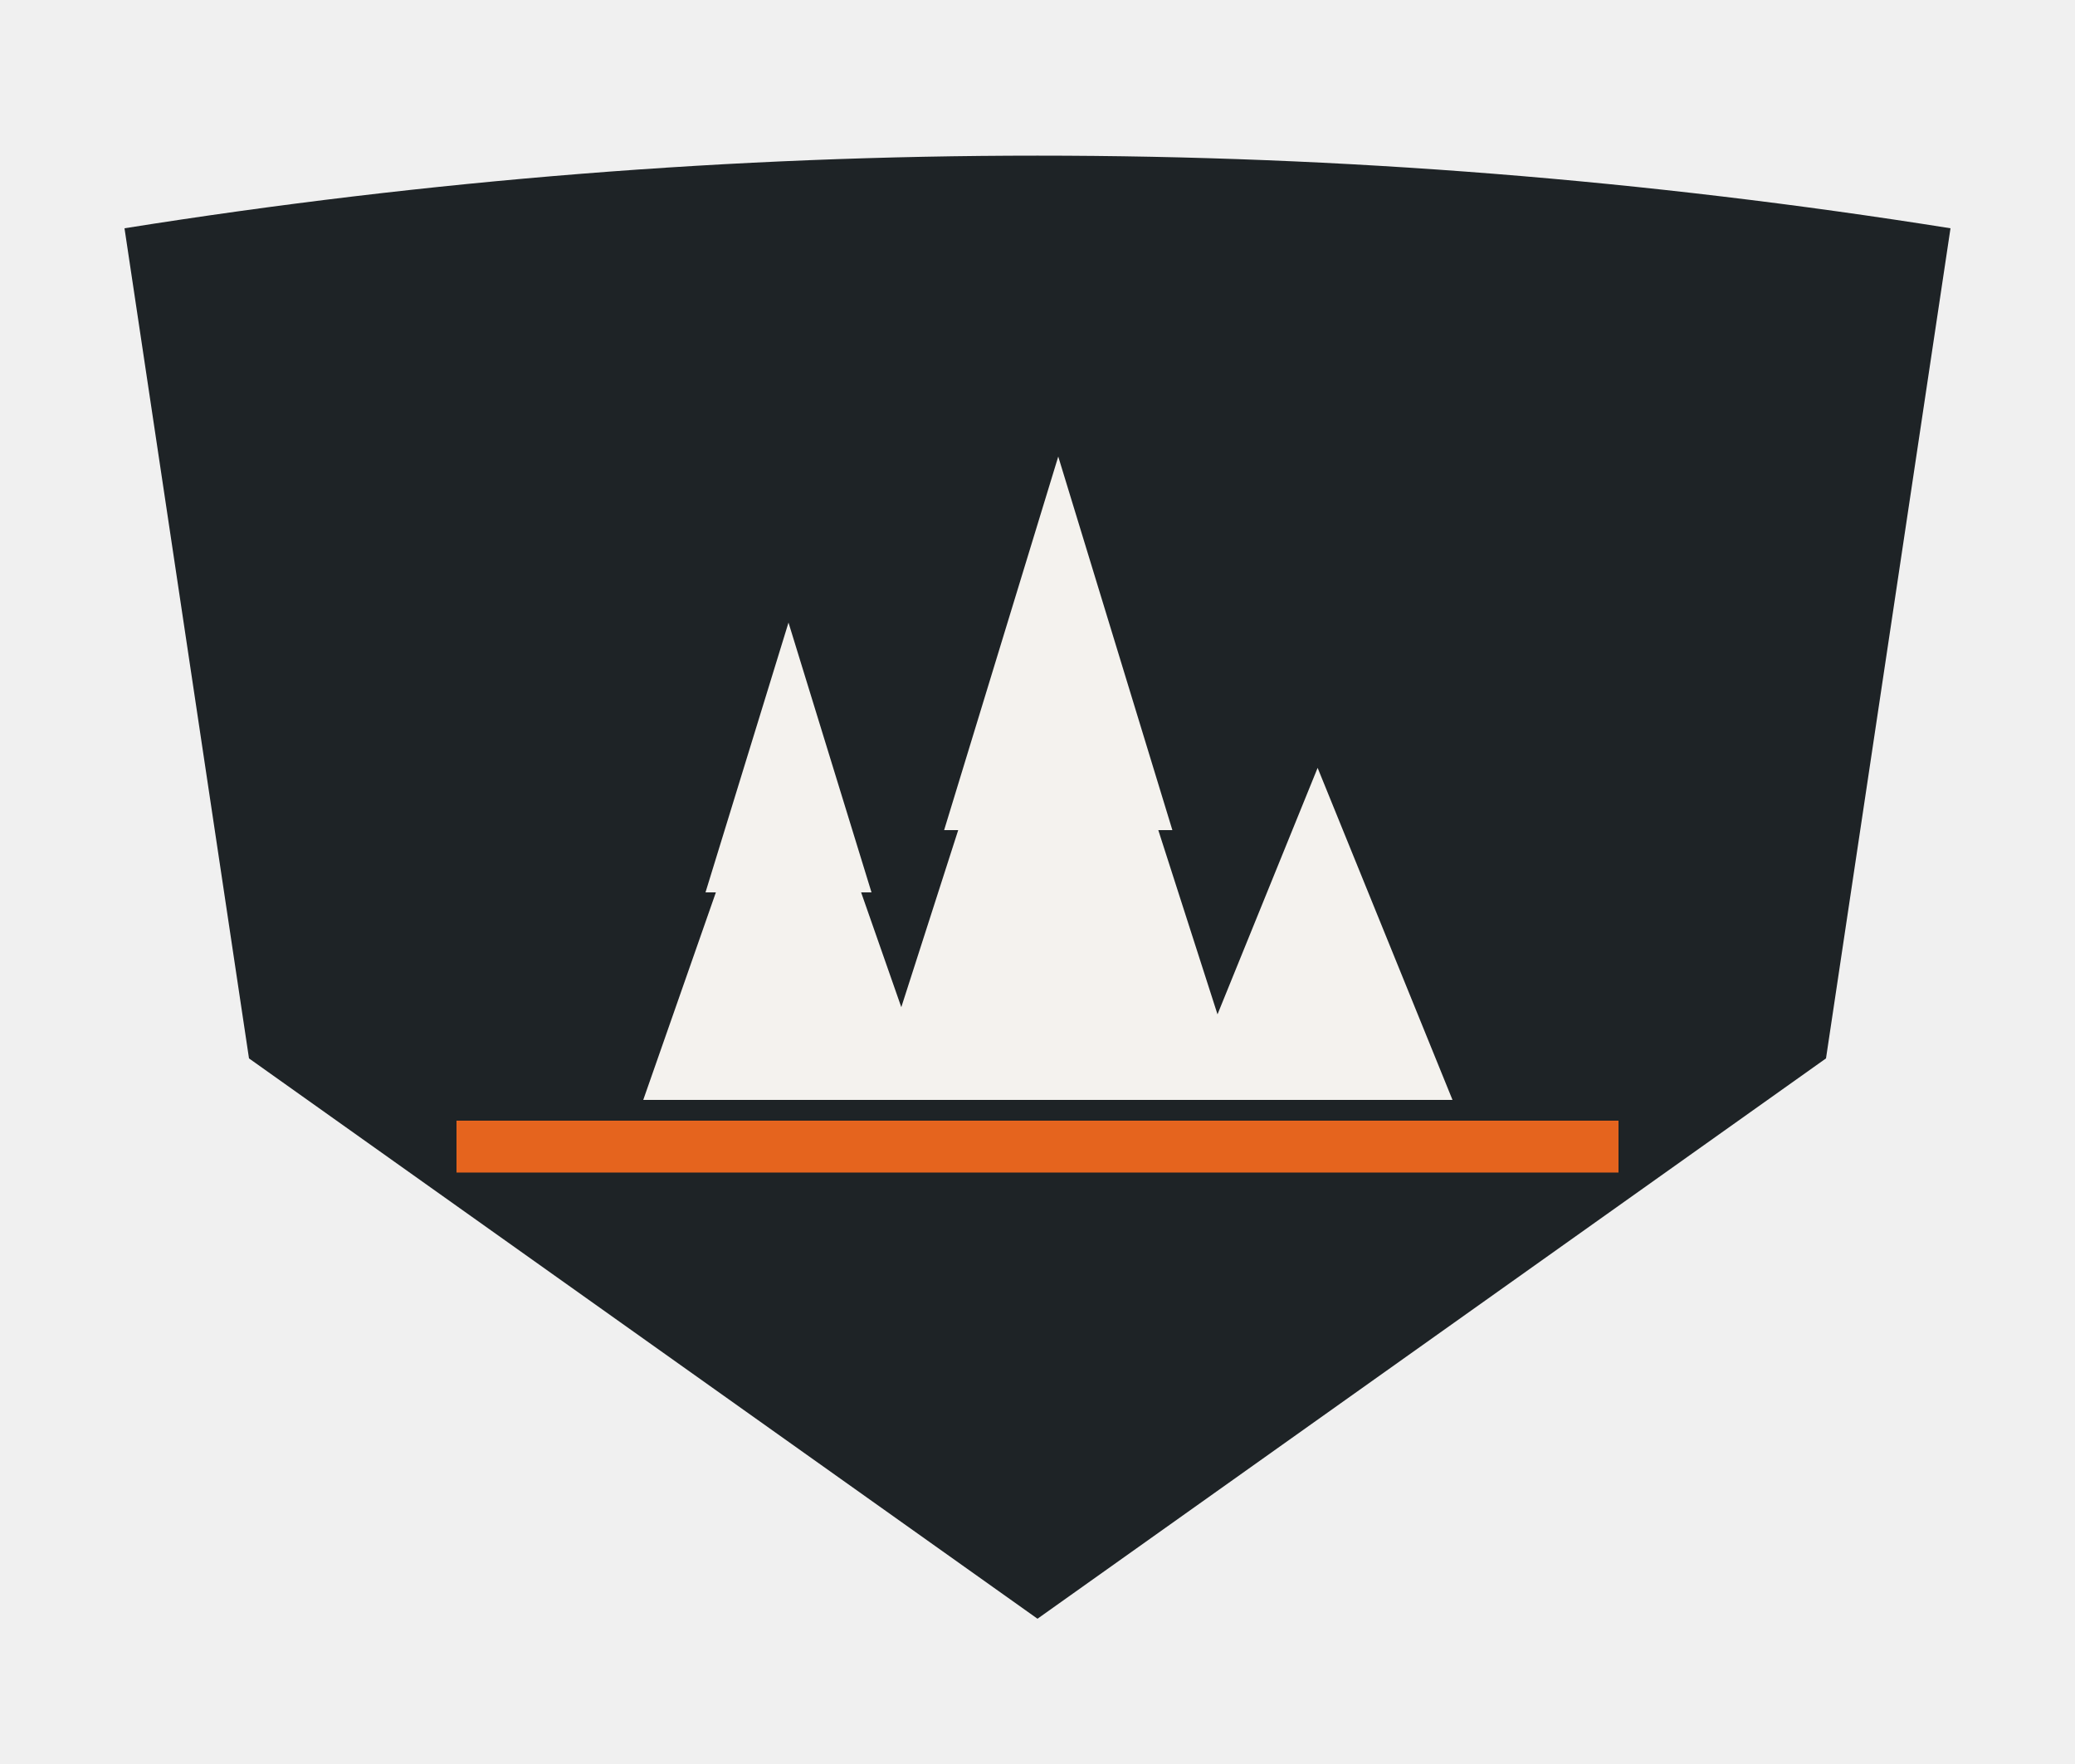
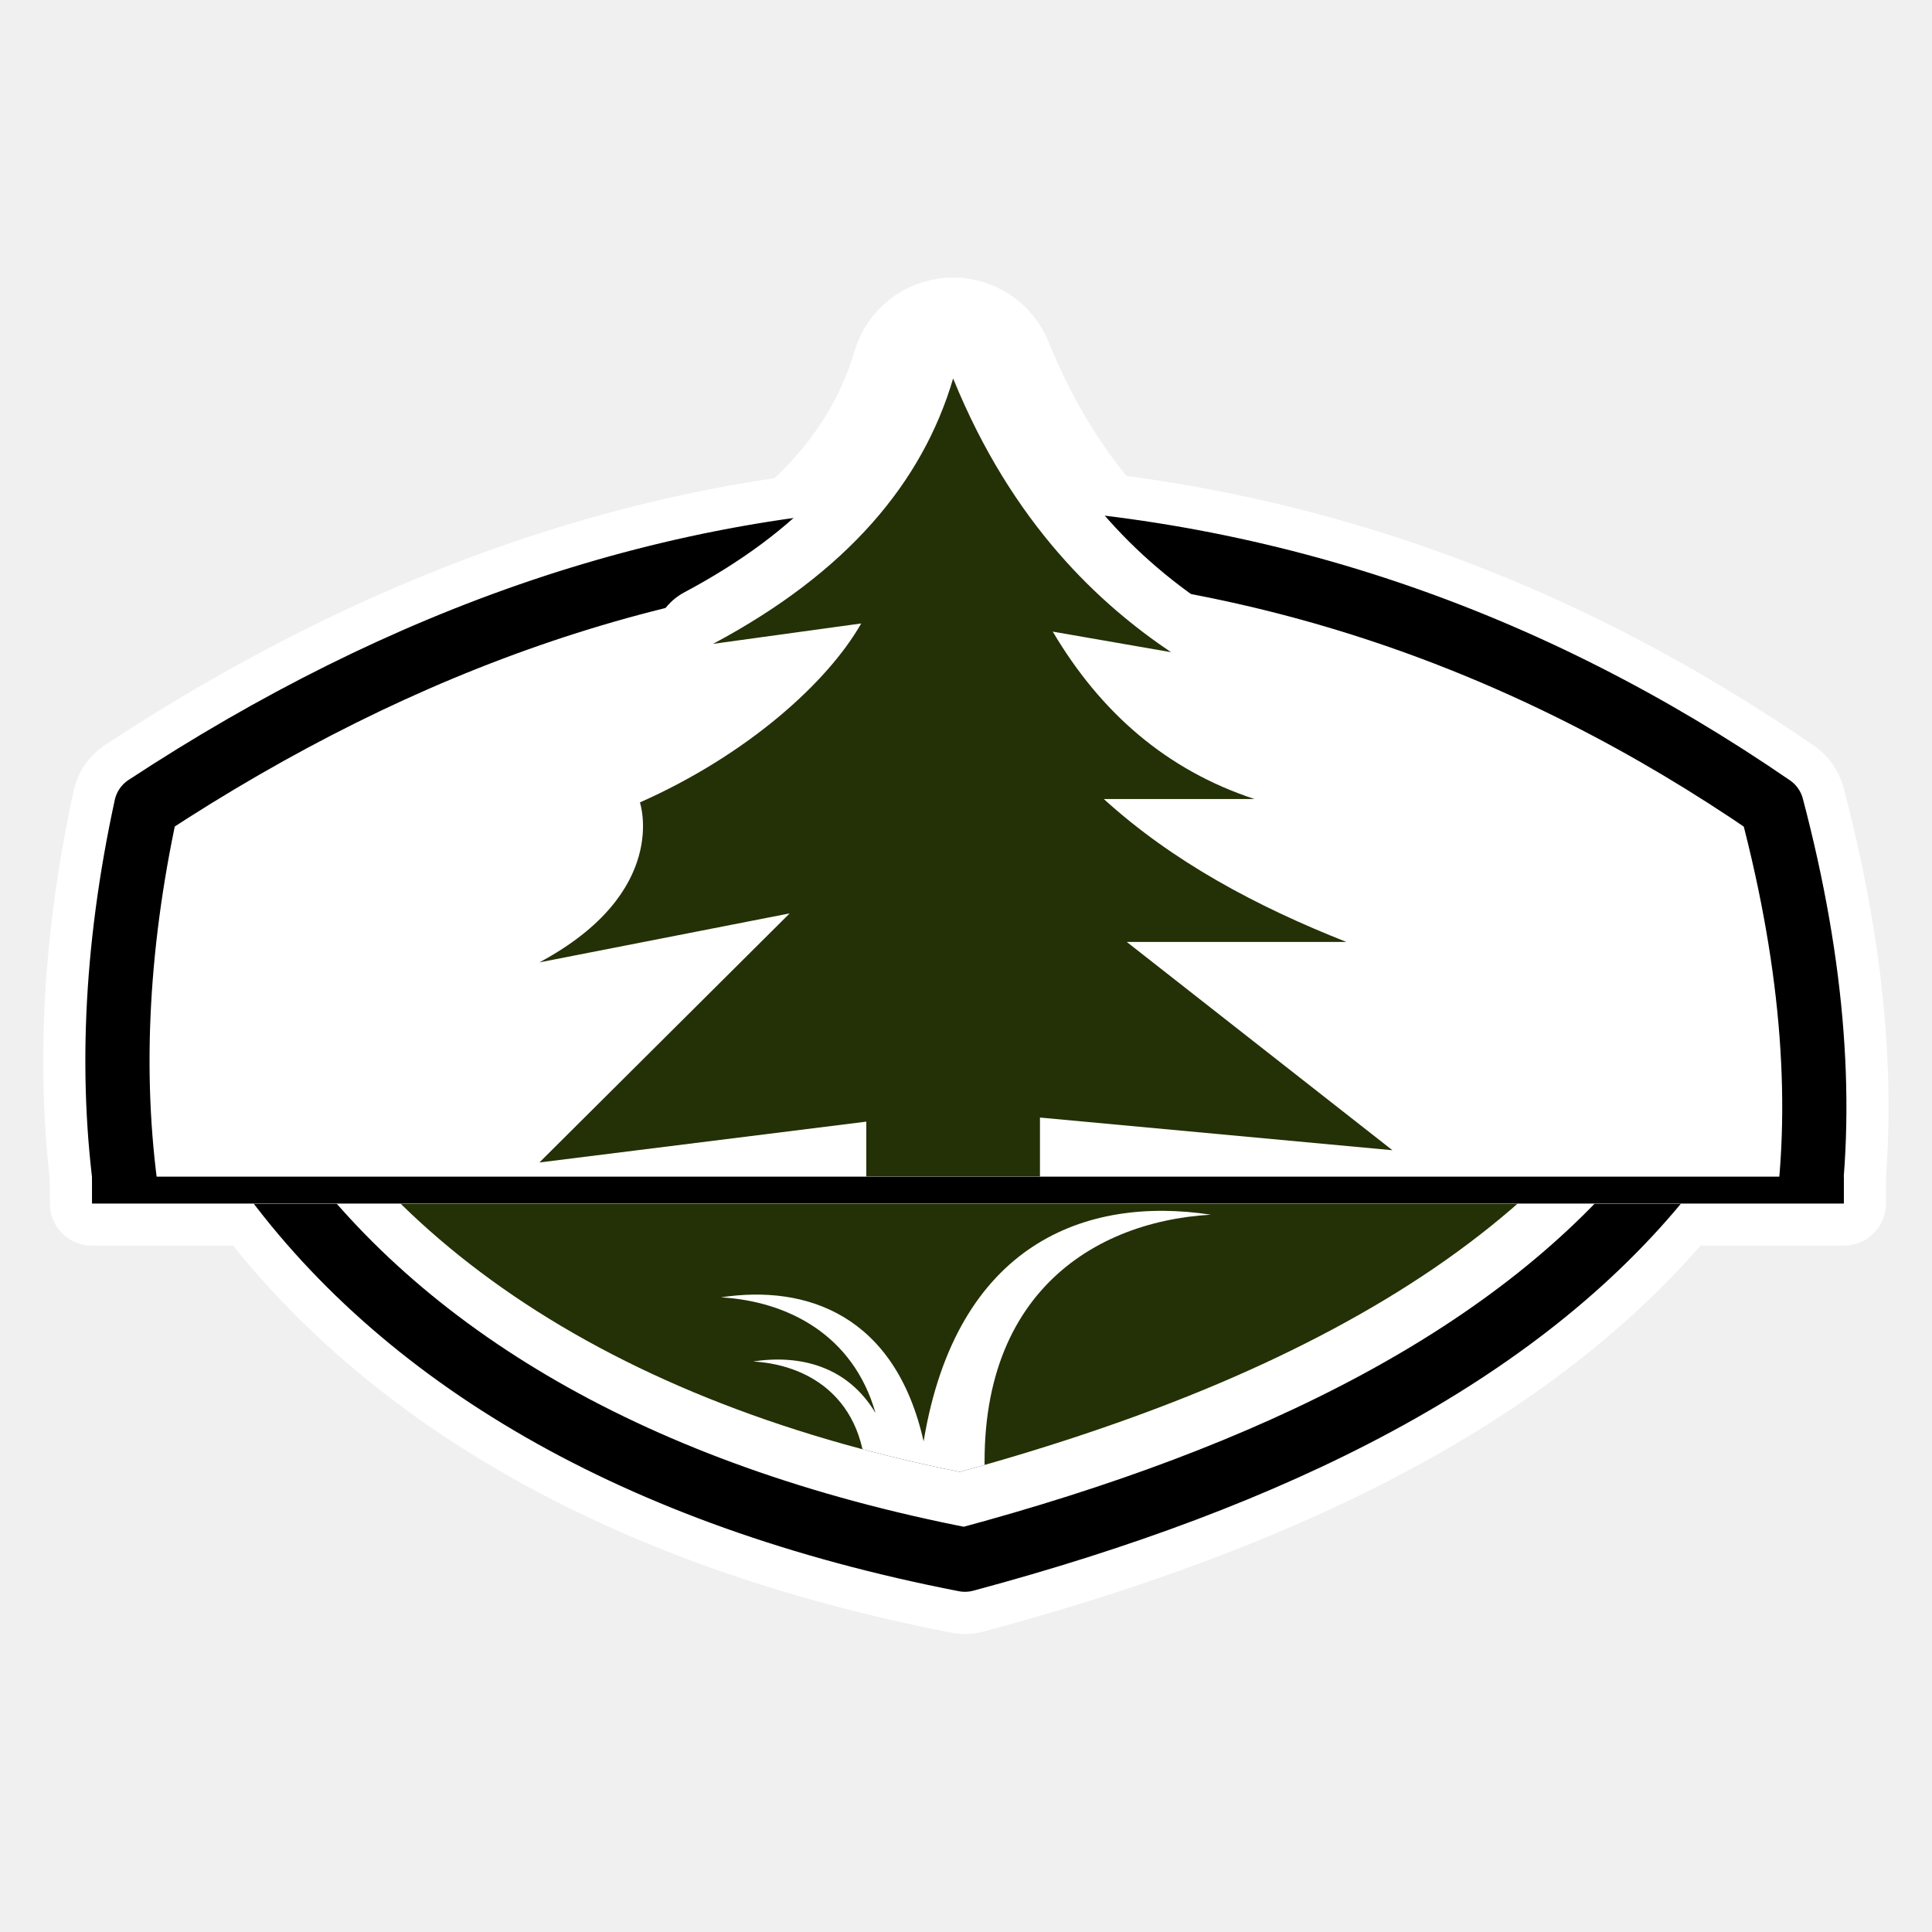
- <svg xmlns="http://www.w3.org/2000/svg" viewBox="0 0 200 170">
-   <path d="M12 22 Q100 8 188 22 L176 102 L100 156 L24 102 Z" fill="#1e2326" />
-   <path d="M62 106 L76 66 L90 106Z M68 86 L76 60 L84 86Z M84 106 L102 50 L120 106Z M91 80 L102 44 L113 80Z M114 106 L127 74 L140 106Z" fill="#f4f2ee" />
-   <rect x="44" y="108" width="112" height="5" fill="#e5641e" />
+ <svg xmlns="http://www.w3.org/2000/svg" viewBox="840 -293 1926 1926">
+   <defs>
+     <clipPath id="c0">
+       <rect x="839.681" y="906.88" width="1926.438" height="1093.12" />
+     </clipPath>
+     <clipPath id="c1">
+       <rect x="839.681" y="-100.00" width="1926.438" height="980.00" />
+     </clipPath>
+     <clipPath id="c2">
+       <path d="M 1078.197,664.22 C 1081.088,671.66 1084.091,679.04 1087.234,686.35 C 1138.782,806.39 1223.93,908.77 1340.312,990.67 C 1461.706,1076.09 1615.223,1137.86 1796.726,1174.31 C 1891.072,1148.45 1977.536,1118.99 2053.822,1086.7 C 2135.183,1052.26 2207.759,1013.43 2269.52,971.3 C 2332.807,928.13 2386.693,880.16 2429.68,828.75 C 2471.897,778.25 2504.825,722.92 2527.603,664.23 L 1078.197,664.23 L 1078.197,664.22" />
+     </clipPath>
+     <clipPath id="c3">
+       <rect x="839.681" y="-100.00" width="1926.438" height="1000.00" />
+     </clipPath>
+     <mask id="m0" maskUnits="userSpaceOnUse" x="839.681" y="0" width="1926.438" height="1340">
+       <rect x="839.681" y="0" width="1926.438" height="1340" fill="#fff" />
+       <g fill="#000">
+         <path d="M1703.61,1160.61c-33.49,0-60.64-27.15-60.64-60.64v-204.07l-257.74,32.2c-2.52.32-5.04.47-7.54.47-22.95,0-44.23-13.04-54.48-34.07-11.36-23.31-6.65-51.26,11.73-69.55l107.99-107.47-53.56,10.49c-3.91.77-7.83,1.14-11.69,1.14-25.19,0-48.33-15.76-57.08-40.27-10.08-28.26,2.02-59.64,28.47-73.82,46.04-24.68,85.19-47.01,118.33-67.53-20.05-5.95-36.21-22.08-41.56-43.37-7.19-28.61,7.26-58.24,34.22-70.2,19.39-8.6,40.43-18.67,61.3-29.99-13.02-7.25-23.32-19.24-28.2-34.29-9.06-27.95,3.22-58.37,29.15-72.2,113.74-60.66,182.33-135.32,209.7-228.24,7.28-24.73,29.41-42.15,55.15-43.43,1.01-.05,2.03-.08,3.03-.08,24.57,0,46.84,14.87,56.16,37.82,42.96,105.76,106.71,186.03,194.88,245.42,23.73,15.98,33.06,46.38,22.38,72.92-5.38,13.37-15.09,23.93-27.01,30.49,22.18,15.12,46.44,26.97,72.94,35.69,28.3,9.3,45.65,37.78,40.93,67.19-2.76,17.21-12.59,31.76-26.24,40.87,24.88,12.44,51.61,24.29,80.31,35.63,27.08,10.7,42.73,39.13,37.29,67.73s-30.45,49.3-59.57,49.3h-43.35l126.59,99.26c21.16,16.59,28.87,45.15,18.93,70.14-9.24,23.23-31.69,38.22-56.31,38.22-1.86,0-3.74-.09-5.62-.26l-285.12-26.43v210.3c0,33.49-27.15,60.64-60.64,60.64h-173.13Z" clip-path="url(#c1)" />
+         <path d="M 2047.139,917.919 C 1922.24,898.853 1793.397,946.989 1760.748,1143.858 C 1732.46,1018.142 1644.273,987.254 1558.661,1000.318 C 1624.714,1004.118 1690.53,1037.335 1712.808,1115.671 C 1684.792,1068.683 1637.201,1057.149 1590.697,1064.246 C 1652.127,1067.783 1713.267,1107.86 1702.2,1210.574 L 1718.869,1210.574 C 1718.869,1210.574 1737.382,1210.574 1737.382,1210.574 L 1753.761,1210.574 C 1753.761,1210.574 1769.418,1210.574 1769.418,1210.574 L 1824.133,1210.574 C 1801.999,1005.146 1924.28,924.983 2047.13,917.911 L 2047.139,917.919" clip-path="url(#c2)" />
+       </g>
+     </mask>
+     <mask id="m1" maskUnits="userSpaceOnUse" x="839.681" y="0" width="1926.438" height="1340">
+       <rect x="839.681" y="0" width="1926.438" height="1340" fill="#fff" />
+       <g fill="#000">
+         <path d="M1703.61,1160.61c-33.49,0-60.64-27.15-60.64-60.64v-204.07l-257.74,32.2c-2.52.32-5.04.47-7.54.47-22.95,0-44.23-13.04-54.48-34.07-11.36-23.31-6.65-51.26,11.73-69.55l107.99-107.47-53.56,10.49c-3.91.77-7.83,1.14-11.69,1.14-25.19,0-48.33-15.76-57.08-40.27-10.08-28.26,2.02-59.64,28.47-73.82,46.04-24.68,85.19-47.01,118.33-67.53-20.05-5.95-36.21-22.08-41.56-43.37-7.19-28.61,7.26-58.24,34.22-70.2,19.39-8.6,40.43-18.67,61.3-29.99-13.02-7.25-23.32-19.24-28.2-34.29-9.06-27.95,3.22-58.37,29.15-72.2,113.74-60.66,182.33-135.32,209.7-228.24,7.28-24.73,29.41-42.15,55.15-43.43,1.01-.05,2.03-.08,3.03-.08,24.57,0,46.84,14.87,56.16,37.82,42.96,105.76,106.71,186.03,194.88,245.42,23.73,15.98,33.06,46.38,22.38,72.92-5.38,13.37-15.09,23.93-27.01,30.49,22.18,15.12,46.44,26.97,72.94,35.69,28.3,9.3,45.65,37.78,40.93,67.19-2.76,17.21-12.59,31.76-26.24,40.87,24.88,12.44,51.61,24.29,80.31,35.63,27.08,10.7,42.73,39.13,37.29,67.73s-30.45,49.3-59.57,49.3h-43.35l126.59,99.26c21.16,16.59,28.87,45.15,18.93,70.14-9.24,23.23-31.69,38.22-56.31,38.22-1.86,0-3.74-.09-5.62-.26l-285.12-26.43v210.3c0,33.49-27.15,60.64-60.64,60.64h-173.13Z" clip-path="url(#c1)" />
+         <path d="M 2047.139,917.919 C 1922.24,898.853 1793.397,946.989 1760.748,1143.858 C 1732.46,1018.142 1644.273,987.254 1558.661,1000.318 C 1624.714,1004.118 1690.53,1037.335 1712.808,1115.671 C 1684.792,1068.683 1637.201,1057.149 1590.697,1064.246 C 1652.127,1067.783 1713.267,1107.86 1702.2,1210.574 L 1718.869,1210.574 C 1718.869,1210.574 1737.382,1210.574 1737.382,1210.574 L 1753.761,1210.574 C 1753.761,1210.574 1769.418,1210.574 1769.418,1210.574 L 1824.133,1210.574 C 1801.999,1005.146 1924.28,924.983 2047.13,917.911 L 2047.139,917.919" clip-path="url(#c2)" />
+       </g>
+     </mask>
+     <mask id="m2" maskUnits="userSpaceOnUse" x="839.681" y="0" width="1926.438" height="1340">
+       <rect x="839.681" y="0" width="1926.438" height="1340" fill="#fff" />
+       <g fill="#000">
+         <path d="M1703.61,1160.61c-33.49,0-60.64-27.15-60.64-60.64v-204.07l-257.74,32.2c-2.52.32-5.04.47-7.54.47-22.95,0-44.23-13.04-54.48-34.07-11.36-23.31-6.65-51.26,11.73-69.55l107.99-107.47-53.56,10.49c-3.91.77-7.83,1.14-11.69,1.14-25.19,0-48.33-15.76-57.08-40.27-10.08-28.26,2.02-59.64,28.47-73.82,46.04-24.68,85.19-47.01,118.33-67.53-20.05-5.95-36.21-22.08-41.56-43.37-7.19-28.61,7.26-58.24,34.22-70.2,19.39-8.6,40.43-18.67,61.3-29.99-13.02-7.25-23.32-19.24-28.2-34.29-9.06-27.95,3.22-58.37,29.15-72.2,113.74-60.66,182.33-135.32,209.7-228.24,7.28-24.73,29.41-42.15,55.15-43.43,1.01-.05,2.03-.08,3.03-.08,24.57,0,46.84,14.87,56.16,37.82,42.96,105.76,106.71,186.03,194.88,245.42,23.73,15.98,33.06,46.38,22.38,72.92-5.38,13.37-15.09,23.93-27.01,30.49,22.18,15.12,46.44,26.97,72.94,35.69,28.3,9.3,45.65,37.78,40.93,67.19-2.76,17.21-12.59,31.76-26.24,40.87,24.88,12.44,51.61,24.29,80.31,35.63,27.08,10.7,42.73,39.13,37.29,67.73s-30.45,49.3-59.57,49.3h-43.35l126.59,99.26c21.16,16.59,28.87,45.15,18.93,70.14-9.24,23.23-31.69,38.22-56.31,38.22-1.86,0-3.74-.09-5.62-.26l-285.12-26.43v210.3c0,33.49-27.15,60.64-60.64,60.64h-173.13Z" clip-path="url(#c1)" />
+         <path d="M 2047.139,917.919 C 1922.24,898.853 1793.397,946.989 1760.748,1143.858 C 1732.46,1018.142 1644.273,987.254 1558.661,1000.318 C 1624.714,1004.118 1690.53,1037.335 1712.808,1115.671 C 1684.792,1068.683 1637.201,1057.149 1590.697,1064.246 C 1652.127,1067.783 1713.267,1107.86 1702.2,1210.574 L 1718.869,1210.574 C 1718.869,1210.574 1737.382,1210.574 1737.382,1210.574 L 1753.761,1210.574 C 1753.761,1210.574 1769.418,1210.574 1769.418,1210.574 L 1824.133,1210.574 C 1801.999,1005.146 1924.28,924.983 2047.13,917.911 L 2047.139,917.919" clip-path="url(#c2)" />
+       </g>
+     </mask>
+     <mask id="m4" maskUnits="userSpaceOnUse" x="839.681" y="0" width="1926.438" height="1340">
+       <rect x="839.681" y="0" width="1926.438" height="1340" fill="#fff" />
+       <g fill="#000">
+         <path d="M 2047.139,917.919 C 1922.24,898.853 1793.397,946.989 1760.748,1143.858 C 1732.46,1018.142 1644.273,987.254 1558.661,1000.318 C 1624.714,1004.118 1690.53,1037.335 1712.808,1115.671 C 1684.792,1068.683 1637.201,1057.149 1590.697,1064.246 C 1652.127,1067.783 1713.267,1107.86 1702.2,1210.574 L 1718.869,1210.574 C 1718.869,1210.574 1737.382,1210.574 1737.382,1210.574 L 1753.761,1210.574 C 1753.761,1210.574 1769.418,1210.574 1769.418,1210.574 L 1824.133,1210.574 C 1801.999,1005.146 1924.28,924.983 2047.13,917.911 L 2047.139,917.919" clip-path="url(#c2)" />
+       </g>
+     </mask>
+     <mask id="m5" maskUnits="userSpaceOnUse" x="839.681" y="0" width="1926.438" height="1340">
+       <rect x="839.681" y="0" width="1926.438" height="1340" fill="#fff" />
+       <g fill="#000">
+         <path d="M 2047.139,917.919 C 1922.24,898.853 1793.397,946.989 1760.748,1143.858 C 1732.46,1018.142 1644.273,987.254 1558.661,1000.318 C 1624.714,1004.118 1690.53,1037.335 1712.808,1115.671 C 1684.792,1068.683 1637.201,1057.149 1590.697,1064.246 C 1652.127,1067.783 1713.267,1107.86 1702.2,1210.574 L 1718.869,1210.574 C 1718.869,1210.574 1737.382,1210.574 1737.382,1210.574 L 1753.761,1210.574 C 1753.761,1210.574 1769.418,1210.574 1769.418,1210.574 L 1824.133,1210.574 C 1801.999,1005.146 1924.28,924.983 2047.13,917.911 L 2047.139,917.919" clip-path="url(#c2)" />
+       </g>
+     </mask>
+   </defs>
+   <clipPath id="ptop">
+     <rect x="0" y="-200" width="3600" height="1110.0" />
+   </clipPath>
+   <clipPath id="pbot">
+     <rect x="0" y="880.0" width="3600" height="900" />
+   </clipPath>
+   <g clip-path="url(#ptop)">
+     <g fill="#FFFFFF" stroke="#FFFFFF" stroke-width="148" stroke-linejoin="round">
+       <path d="M 985.671,511.309 C 861.104,1085.012 1145.574,1514.376 1801.94,1641.97 C 2419.579,1476.357 2776.452,1155.946 2606.299,511.309 C 2363.422,344.407 2094.827,250.482 1795.981,242.34 C 1511.337,247.915 1242.153,342.888 985.664,511.309 L 985.671,511.309" />
+     </g>
+     <g fill="#FFFFFF" stroke="#FFFFFF" stroke-width="84" stroke-linejoin="round">
+       <path d="M1703.61,1160.61c-33.49,0-60.64-27.15-60.64-60.64v-204.07l-257.74,32.2c-2.52.32-5.04.47-7.54.47-22.95,0-44.23-13.04-54.48-34.07-11.36-23.31-6.65-51.26,11.73-69.55l107.99-107.47-53.56,10.49c-3.91.77-7.83,1.14-11.69,1.14-25.19,0-48.33-15.76-57.08-40.27-10.08-28.26,2.02-59.64,28.47-73.82,46.04-24.68,85.19-47.01,118.33-67.53-20.05-5.95-36.21-22.08-41.56-43.37-7.19-28.61,7.26-58.24,34.22-70.2,19.39-8.6,40.43-18.67,61.3-29.99-13.02-7.25-23.32-19.24-28.2-34.29-9.06-27.95,3.22-58.37,29.15-72.2,113.74-60.66,182.33-135.32,209.7-228.24,7.28-24.73,29.41-42.15,55.15-43.43,1.01-.05,2.03-.08,3.03-.08,24.57,0,46.84,14.87,56.16,37.82,42.96,105.76,106.71,186.03,194.88,245.42,23.73,15.98,33.06,46.38,22.38,72.92-5.38,13.37-15.09,23.93-27.01,30.49,22.18,15.12,46.44,26.97,72.94,35.69,28.3,9.3,45.65,37.78,40.93,67.19-2.76,17.21-12.59,31.76-26.24,40.87,24.88,12.44,51.61,24.29,80.31,35.63,27.08,10.7,42.73,39.13,37.29,67.73s-30.45,49.3-59.57,49.3h-43.35l126.59,99.26c21.16,16.59,28.87,45.15,18.93,70.14-9.24,23.23-31.69,38.22-56.31,38.22-1.86,0-3.74-.09-5.62-.26l-285.12-26.43v210.3c0,33.49-27.15,60.64-60.64,60.64h-173.13Z" />
+     </g>
+   </g>
+   <g clip-path="url(#pbot)">
+     <g fill="#FFFFFF" stroke="#FFFFFF" stroke-width="148" stroke-linejoin="round">
+       <path d="M 985.671,131.189 C 861.104,704.892 1145.574,1134.256 1801.94,1261.85 C 2419.579,1096.237 2776.452,775.826 2606.299,131.189 C 2363.422,-35.713 2094.827,-129.638 1795.981,-137.78 C 1511.337,-132.205 1242.153,-37.232 985.664,131.189 L 985.671,131.189" />
+     </g>
+   </g>
+   <rect x="889.7" y="838.0" width="1830.4" height="110.8" rx="42" fill="#FFFFFF" />
+   <path d="M 1078.197,664.22 C 1081.088,671.66 1084.091,679.04 1087.234,686.35 C 1138.782,806.39 1223.93,908.77 1340.312,990.67 C 1461.706,1076.09 1615.223,1137.86 1796.726,1174.31 C 1891.072,1148.45 1977.536,1118.99 2053.822,1086.7 C 2135.183,1052.26 2207.759,1013.43 2269.52,971.3 C 2332.807,928.13 2386.693,880.16 2429.68,828.75 C 2471.897,778.25 2504.825,722.92 2527.603,664.23 L 1078.197,664.23 L 1078.197,664.22" fill="#243006" clip-path="url(#c0)" mask="url(#m0)" />
+   <path d="M 985.671,131.189 C 861.104,704.892 1145.574,1134.256 1801.94,1261.85 C 2419.579,1096.237 2776.452,775.826 2606.299,131.189 C 2363.422,-35.713 2094.827,-129.638 1795.981,-137.78 C 1511.337,-132.205 1242.153,-37.232 985.664,131.189 L 985.671,131.189" fill="none" stroke="#000000" stroke-width="64.00" stroke-linejoin="round" clip-path="url(#c0)" mask="url(#m1)" />
+   <path d="M 985.671,511.309 C 861.104,1085.012 1145.574,1514.376 1801.94,1641.97 C 2419.579,1476.357 2776.452,1155.946 2606.299,511.309 C 2363.422,344.407 2094.827,250.482 1795.981,242.34 C 1511.337,247.915 1242.153,342.888 985.664,511.309 L 985.671,511.309" fill="none" stroke="#000000" stroke-width="64.00" stroke-linejoin="round" clip-path="url(#c3)" mask="url(#m2)" />
+   <path d="M1790.17,84.26c59.25,145.86,146.85,225.52,217.19,272.89l-117.89-20.5c47.57,80.43,113.12,137.97,201.14,166.91h-150.22c68.52,62.27,151.57,106.8,241.87,142.48h-218.96s264.79,207.61,264.79,207.61l-351.35-32.57v276.82h-173.13v-272.75l-325.89,40.71,249.51-248.32-249.51,48.85c130.74-70.07,100.2-159.46,100.2-159.46,107.53-47.7,187.42-120,220.61-178.42l-147.67,20.35c134.13-71.54,208.89-161.28,239.33-264.61Z" fill="#243006" clip-path="url(#c1)" mask="url(#m4)" />
+   <path d="M931.71,880.00h1746.44v26.83h-1746.44Z" fill="#000000" mask="url(#m5)" />
</svg>
